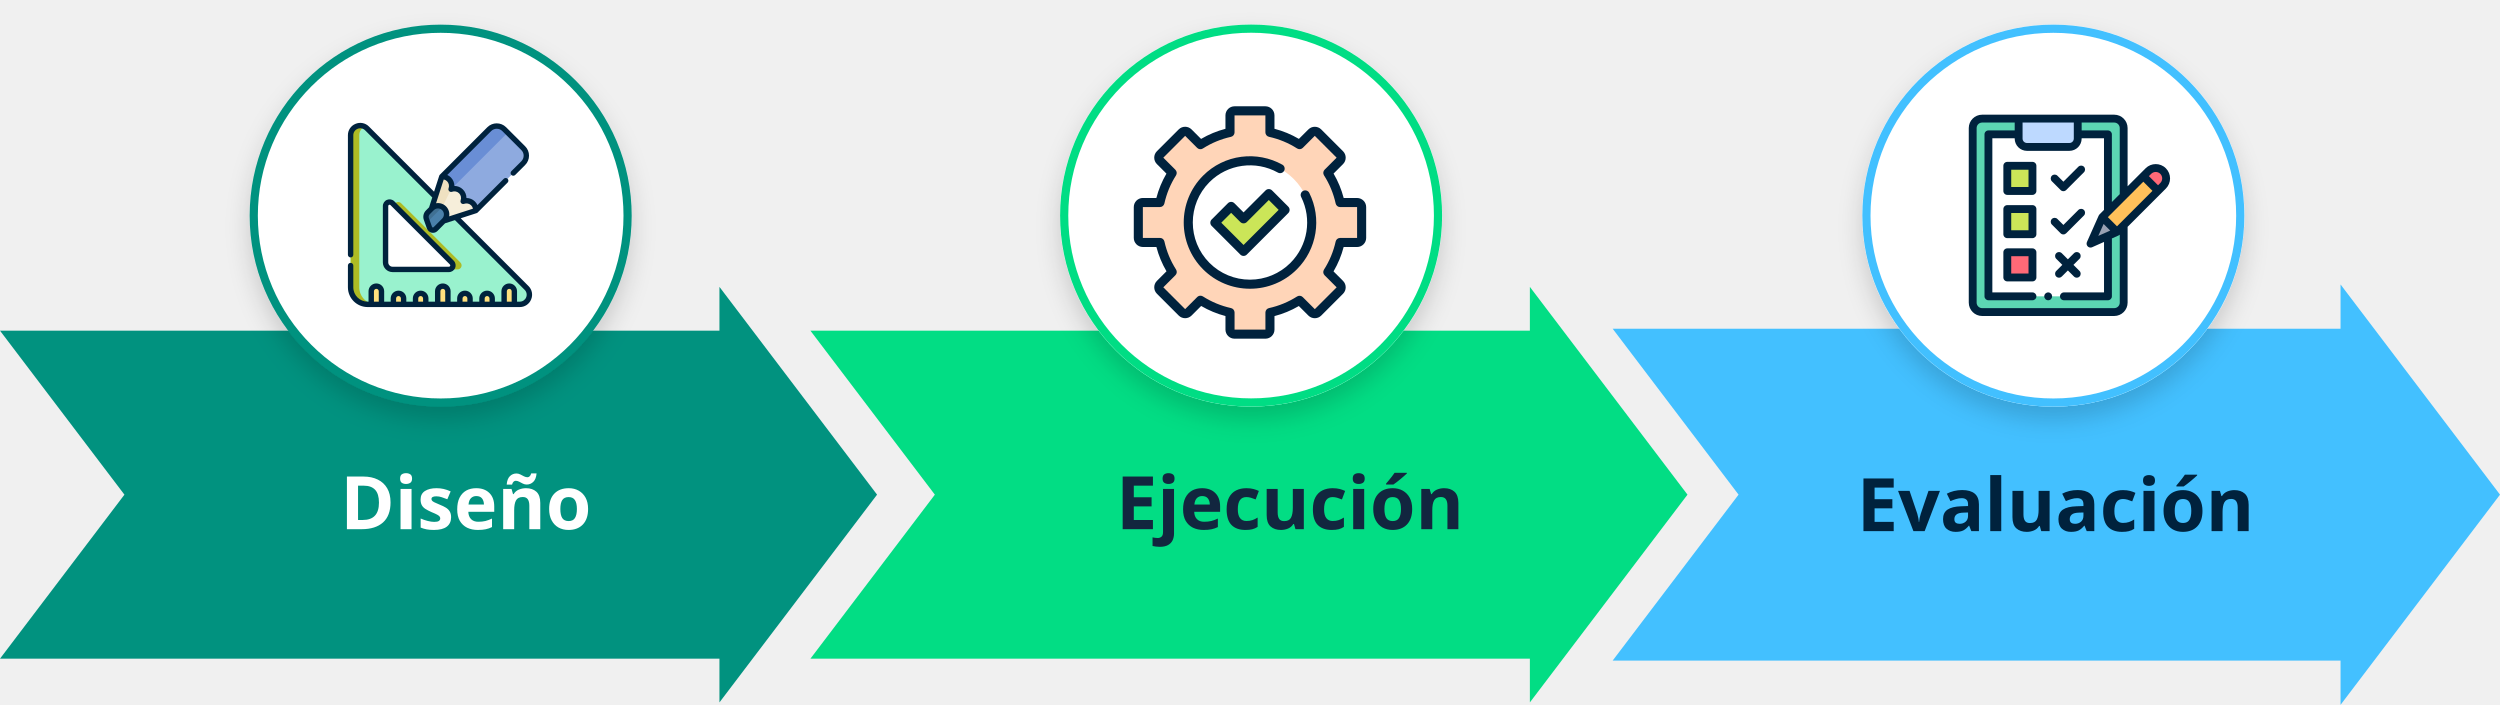
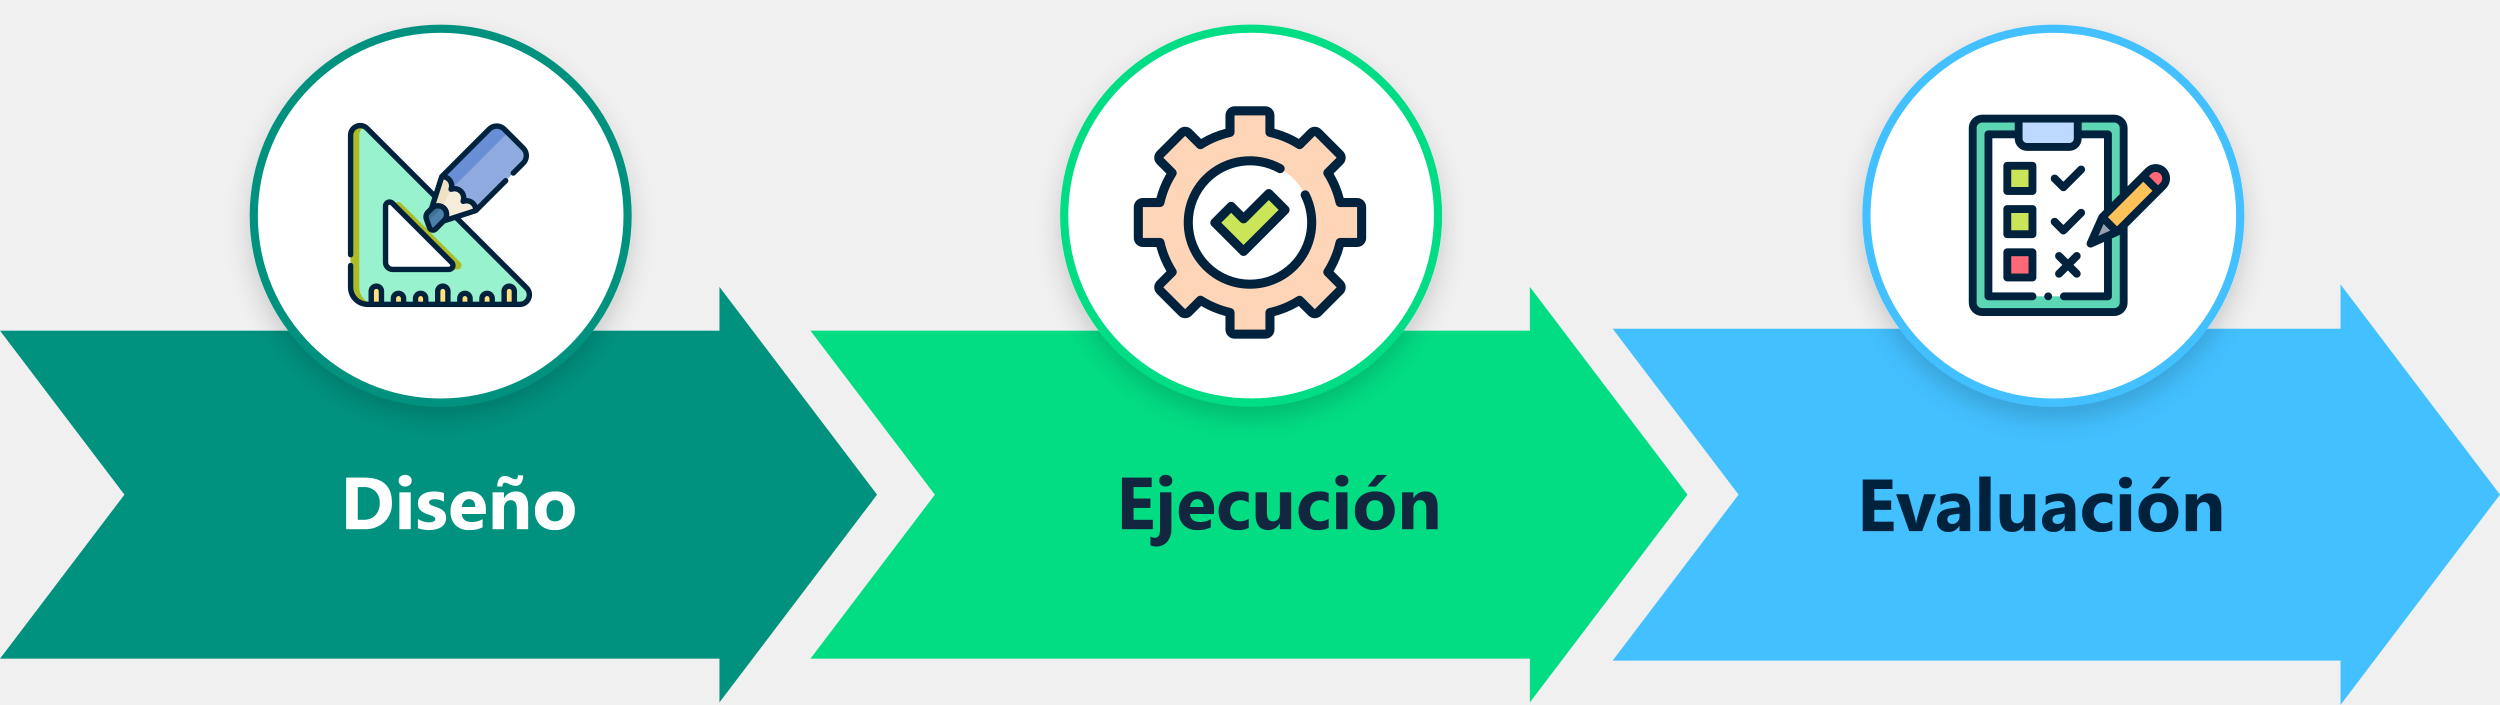
<svg xmlns="http://www.w3.org/2000/svg" width="610.789" height="172.205" viewBox="0 0 610.789 172.205">
  <defs>
    <filter id="Trazado_875513" x="52" y="0.02" width="111.334" height="111.334" filterUnits="userSpaceOnUse">
      <feOffset dy="3" input="SourceAlpha" />
      <feGaussianBlur stdDeviation="3" result="blur" />
      <feFlood flood-opacity="0.161" />
      <feComposite operator="in" in2="blur" />
      <feComposite in="SourceGraphic" />
    </filter>
-     <filter id="Elipse_5694" x="250" y="0" width="111.334" height="111.334" filterUnits="userSpaceOnUse">
+     <filter id="Trazado_875581" x="250" y="0" width="111.334" height="111.334" filterUnits="userSpaceOnUse">
      <feOffset dy="3" input="SourceAlpha" />
      <feGaussianBlur stdDeviation="3" result="blur-2" />
      <feFlood flood-opacity="0.161" />
      <feComposite operator="in" in2="blur-2" />
      <feComposite in="SourceGraphic" />
    </filter>
-     <filter id="Elipse_5695" x="446" y="0.02" width="111.334" height="111.334" filterUnits="userSpaceOnUse">
+     <filter id="Trazado_875582" x="446" y="0.02" width="111.334" height="111.334" filterUnits="userSpaceOnUse">
      <feOffset dy="3" input="SourceAlpha" />
      <feGaussianBlur stdDeviation="3" result="blur-3" />
      <feFlood flood-opacity="0.161" />
      <feComposite operator="in" in2="blur-3" />
      <feComposite in="SourceGraphic" />
    </filter>
  </defs>
-   <g id="Grupo_1008736" data-name="Grupo 1008736" transform="translate(-704.534 -803.873)">
-     <g id="Grupo_16896" data-name="Grupo 16896" transform="translate(704.534 873.963)">
+   <g id="Grupo_1100943" data-name="Grupo 1100943" transform="translate(-495.051 -911.861)">
+     <g id="Grupo_16896" data-name="Grupo 16896" transform="translate(495.051 981.951)">
      <g id="Grupo_16895" data-name="Grupo 16895">
        <path id="Trazado_26514" data-name="Trazado 26514" d="M189.26-60.528l-38.507-50.761v10.7H-25.019l30.4,40.065-30.4,40.069H150.753V-9.767Z" transform="translate(25.019 111.288)" fill="#01927f" />
      </g>
    </g>
-     <g id="Grupo_16898" data-name="Grupo 16898" transform="translate(902.534 873.963)">
+     <g id="Grupo_16898" data-name="Grupo 16898" transform="translate(693.051 981.951)">
      <g id="Grupo_16897" data-name="Grupo 16897">
        <path id="Trazado_26515" data-name="Trazado 26515" d="M306.686-60.528l-38.508-50.76v10.7H92.407l30.4,40.064-30.4,40.069H268.178V-9.767Z" transform="translate(-92.407 111.288)" fill="#02dd84" />
      </g>
    </g>
-     <g id="Grupo_16900" data-name="Grupo 16900" transform="translate(1098.534 873.368)">
+     <g id="Grupo_16900" data-name="Grupo 16900" transform="translate(889.051 981.356)">
      <g id="Grupo_16899" data-name="Grupo 16899">
        <path id="Trazado_26516" data-name="Trazado 26516" d="M425.133-60.287l-38.958-51.355v10.82H208.343L239.1-60.287,208.343-19.748H386.175V-8.932Z" transform="translate(-208.343 111.641)" fill="#43c0ff" />
      </g>
    </g>
-     <text id="Diseño" transform="translate(787.667 914.161)" fill="#fff" font-size="18" font-family="SegoeUI-Bold, Segoe UI" font-weight="700">
-       <tspan x="0" y="19">Diseño</tspan>
-     </text>
-     <text id="Ejecución" transform="translate(977.196 914.161)" fill="#12263f" font-size="18" font-family="SegoeUI-Bold, Segoe UI" font-weight="700">
-       <tspan x="0" y="19">Ejecución</tspan>
-     </text>
-     <text id="Evaluación" transform="translate(1158.18 914.63)" fill="#00223d" font-size="18" font-family="SegoeUI-Bold, Segoe UI" font-weight="700">
-       <tspan x="0" y="19">Evaluación</tspan>
-     </text>
-     <g transform="matrix(1, 0, 0, 1, 704.53, 803.87)" filter="url(#Trazado_875513)">
+     <path id="Trazado_875578" data-name="Trazado 875578" d="M1.441,19V6.4H5.906q6.715,0,6.715,6.144a6.212,6.212,0,0,1-1.833,4.7A6.757,6.757,0,0,1,5.906,19ZM4.28,8.708V16.7H5.687a3.8,3.8,0,0,0,2.9-1.107,4.2,4.2,0,0,0,1.05-3.015A3.812,3.812,0,0,0,8.591,9.741,3.971,3.971,0,0,0,5.669,8.708Zm11.566-.132A1.622,1.622,0,0,1,14.7,8.159a1.345,1.345,0,0,1-.448-1.024,1.3,1.3,0,0,1,.448-1.02,1.88,1.88,0,0,1,2.307,0,1.3,1.3,0,0,1,.444,1.02A1.34,1.34,0,0,1,17,8.172,1.65,1.65,0,0,1,15.847,8.576ZM17.218,19H14.44V10h2.777Zm1.749-.237v-2.25a5.913,5.913,0,0,0,1.367.615,4.531,4.531,0,0,0,1.288.2,2.762,2.762,0,0,0,1.165-.2.653.653,0,0,0,.426-.615.569.569,0,0,0-.193-.439,1.8,1.8,0,0,0-.5-.308,5.635,5.635,0,0,0-.664-.237q-.36-.105-.694-.237a6.653,6.653,0,0,1-.945-.435,2.731,2.731,0,0,1-.686-.541,2.125,2.125,0,0,1-.422-.712,2.841,2.841,0,0,1-.145-.958,2.466,2.466,0,0,1,.33-1.3,2.692,2.692,0,0,1,.879-.892,4.016,4.016,0,0,1,1.257-.51A6.553,6.553,0,0,1,22.9,9.78a8.168,8.168,0,0,1,1.213.092,9.053,9.053,0,0,1,1.213.268v2.145a4.383,4.383,0,0,0-1.129-.461,4.764,4.764,0,0,0-1.182-.154,2.619,2.619,0,0,0-.514.048,1.693,1.693,0,0,0-.426.141.783.783,0,0,0-.29.237.546.546,0,0,0-.105.33.609.609,0,0,0,.158.422,1.374,1.374,0,0,0,.413.3,4.078,4.078,0,0,0,.567.229q.312.1.62.207a8.056,8.056,0,0,1,1,.422,3.2,3.2,0,0,1,.769.536,2.105,2.105,0,0,1,.492.721,2.884,2.884,0,0,1-.176,2.351,2.78,2.78,0,0,1-.923.923,4.185,4.185,0,0,1-1.327.519,7.357,7.357,0,0,1-1.56.163A8.042,8.042,0,0,1,18.967,18.763Zm16.594-3.472H29.689q.141,1.96,2.47,1.96a4.822,4.822,0,0,0,2.61-.7v2a6.858,6.858,0,0,1-3.243.668,4.565,4.565,0,0,1-3.384-1.208,4.566,4.566,0,0,1-1.2-3.371,4.816,4.816,0,0,1,1.3-3.551,4.334,4.334,0,0,1,3.2-1.31,3.933,3.933,0,0,1,3.045,1.169,4.5,4.5,0,0,1,1.077,3.173Zm-2.575-1.705q0-1.934-1.564-1.934a1.494,1.494,0,0,0-1.156.554,2.513,2.513,0,0,0-.593,1.38ZM45.905,19H43.137V14q0-2.092-1.494-2.092a1.483,1.483,0,0,0-1.187.554,2.109,2.109,0,0,0-.466,1.406V19H37.213V10H39.99v1.424h.035A3.183,3.183,0,0,1,42.917,9.78q2.988,0,2.988,3.709ZM44.675,5.843a3.2,3.2,0,0,1-.488,1.9,1.558,1.558,0,0,1-1.332.672,3.144,3.144,0,0,1-1.477-.378A2.959,2.959,0,0,0,40.3,7.627q-.7,0-.7.949H38.355a3.225,3.225,0,0,1,.483-1.9A1.568,1.568,0,0,1,40.192,6a3.008,3.008,0,0,1,1.477.431,2.476,2.476,0,0,0,1.055.387q.686,0,.686-.976ZM52.392,19.22a4.838,4.838,0,0,1-3.538-1.261,4.573,4.573,0,0,1-1.288-3.423A4.573,4.573,0,0,1,48.9,11.042,5.048,5.048,0,0,1,52.515,9.78a4.78,4.78,0,0,1,3.516,1.261A4.483,4.483,0,0,1,57.3,14.377a4.759,4.759,0,0,1-1.314,3.542A4.892,4.892,0,0,1,52.392,19.22Zm.07-7.312a1.852,1.852,0,0,0-1.529.677,2.984,2.984,0,0,0-.545,1.916q0,2.593,2.092,2.593,2,0,2-2.663Q54.475,11.907,52.462,11.907Z" transform="translate(578.184 1022.149)" fill="#fff" />
+     <path id="Trazado_875579" data-name="Trazado 875579" d="M9,19H1.441V6.4H8.71V8.708H4.28v2.8H8.4v2.3H4.28V16.7H9ZM12.155,8.576A1.622,1.622,0,0,1,11,8.159a1.345,1.345,0,0,1-.448-1.024A1.3,1.3,0,0,1,11,6.115a1.676,1.676,0,0,1,1.151-.4,1.672,1.672,0,0,1,1.156.4,1.3,1.3,0,0,1,.444,1.02,1.34,1.34,0,0,1-.444,1.037A1.65,1.65,0,0,1,12.155,8.576Zm1.371,10.266a4.892,4.892,0,0,1-.976,3.19,3.421,3.421,0,0,1-2.812,1.2,3.889,3.889,0,0,1-1.327-.264v-2.18a2.163,2.163,0,0,0,1.028.325q1.31,0,1.31-2.057V10h2.777ZM23.95,15.291H18.079q.141,1.96,2.47,1.96a4.822,4.822,0,0,0,2.61-.7v2a6.858,6.858,0,0,1-3.243.668,4.565,4.565,0,0,1-3.384-1.208,4.566,4.566,0,0,1-1.2-3.371,4.816,4.816,0,0,1,1.3-3.551,4.334,4.334,0,0,1,3.2-1.31,3.933,3.933,0,0,1,3.045,1.169,4.5,4.5,0,0,1,1.077,3.173Zm-2.575-1.705q0-1.934-1.564-1.934a1.494,1.494,0,0,0-1.156.554,2.513,2.513,0,0,0-.593,1.38Zm11.048,5.089a5.492,5.492,0,0,1-2.716.545,4.593,4.593,0,0,1-3.357-1.257,4.341,4.341,0,0,1-1.283-3.243A4.782,4.782,0,0,1,26.442,11.1,5.083,5.083,0,0,1,30.12,9.78a4.72,4.72,0,0,1,2.3.422v2.355a3.166,3.166,0,0,0-1.942-.65,2.559,2.559,0,0,0-1.894.7,2.607,2.607,0,0,0-.7,1.929,2.565,2.565,0,0,0,.668,1.876,2.455,2.455,0,0,0,1.837.681,3.666,3.666,0,0,0,2.03-.65ZM42.794,19H40.025V17.629h-.044A3.141,3.141,0,0,1,37.23,19.22q-3.129,0-3.129-3.788V10H36.87v5.186q0,1.907,1.512,1.907a1.5,1.5,0,0,0,1.2-.523,2.109,2.109,0,0,0,.448-1.419V10h2.769Zm9.158-.325a5.492,5.492,0,0,1-2.716.545,4.593,4.593,0,0,1-3.357-1.257A4.341,4.341,0,0,1,44.6,14.72,4.782,4.782,0,0,1,45.971,11.1,5.083,5.083,0,0,1,49.649,9.78a4.72,4.72,0,0,1,2.3.422v2.355a3.166,3.166,0,0,0-1.942-.65,2.559,2.559,0,0,0-1.894.7,2.607,2.607,0,0,0-.7,1.929,2.565,2.565,0,0,0,.668,1.876,2.455,2.455,0,0,0,1.837.681,3.666,3.666,0,0,0,2.03-.65Zm3.226-10.1a1.622,1.622,0,0,1-1.151-.417,1.345,1.345,0,0,1-.448-1.024,1.3,1.3,0,0,1,.448-1.02,1.88,1.88,0,0,1,2.307,0,1.3,1.3,0,0,1,.444,1.02,1.34,1.34,0,0,1-.444,1.037A1.65,1.65,0,0,1,55.178,8.576ZM56.549,19H53.771V10h2.777Zm6.627.22a4.838,4.838,0,0,1-3.538-1.261,4.573,4.573,0,0,1-1.288-3.423,4.573,4.573,0,0,1,1.336-3.494A5.048,5.048,0,0,1,63.3,9.78a4.78,4.78,0,0,1,3.516,1.261,4.483,4.483,0,0,1,1.274,3.335,4.759,4.759,0,0,1-1.314,3.542A4.892,4.892,0,0,1,63.176,19.22Zm.07-7.312a1.852,1.852,0,0,0-1.529.677,2.984,2.984,0,0,0-.545,1.916q0,2.593,2.092,2.593,2,0,2-2.663Q65.259,11.907,63.246,11.907Zm2.979-6.17L63.475,8.576h-2l2.285-2.839ZM78.574,19H75.806V14q0-2.092-1.494-2.092a1.483,1.483,0,0,0-1.187.554,2.109,2.109,0,0,0-.466,1.406V19H69.882V10h2.777v1.424h.035A3.183,3.183,0,0,1,75.586,9.78q2.988,0,2.988,3.709Z" transform="translate(767.713 1022.149)" fill="#12263f" />
+     <path id="Trazado_875580" data-name="Trazado 875580" d="M9,19H1.441V6.4H8.71V8.708H4.28v2.8H8.4v2.3H4.28V16.7H9Zm10.318-9L15.97,19H12.806l-3.19-9h2.971l1.564,5.546a8.1,8.1,0,0,1,.308,1.6h.035a9.078,9.078,0,0,1,.325-1.547l1.6-5.6Zm8.4,9H25.093V17.708h-.035a2.933,2.933,0,0,1-2.681,1.512,2.8,2.8,0,0,1-2.061-.743,2.661,2.661,0,0,1-.751-1.982q0-2.619,3.1-3.023l2.443-.325q0-1.477-1.6-1.477a5.46,5.46,0,0,0-3.059.958V10.536a6.881,6.881,0,0,1,1.586-.527,8.339,8.339,0,0,1,1.833-.229q3.85,0,3.85,3.841Zm-2.61-3.656v-.606l-1.635.211q-1.354.176-1.354,1.222a1.01,1.01,0,0,0,.33.778,1.266,1.266,0,0,0,.892.3,1.644,1.644,0,0,0,1.274-.541A1.952,1.952,0,0,0,25.11,15.344ZM32.7,19H29.918V5.676H32.7Zm10.89,0H40.816V17.629h-.044a3.141,3.141,0,0,1-2.751,1.591q-3.129,0-3.129-3.788V10h2.769v5.186q0,1.907,1.512,1.907a1.5,1.5,0,0,0,1.2-.523,2.109,2.109,0,0,0,.448-1.419V10h2.769Zm9.826,0H50.783V17.708h-.035a2.933,2.933,0,0,1-2.681,1.512,2.8,2.8,0,0,1-2.061-.743,2.661,2.661,0,0,1-.751-1.982q0-2.619,3.1-3.023l2.443-.325q0-1.477-1.6-1.477a5.46,5.46,0,0,0-3.059.958V10.536a6.881,6.881,0,0,1,1.586-.527,8.339,8.339,0,0,1,1.833-.229q3.85,0,3.85,3.841ZM50.8,15.344v-.606l-1.635.211q-1.354.176-1.354,1.222a1.01,1.01,0,0,0,.33.778,1.266,1.266,0,0,0,.892.3,1.644,1.644,0,0,0,1.274-.541A1.952,1.952,0,0,0,50.8,15.344Zm11.628,3.331a5.492,5.492,0,0,1-2.716.545,4.593,4.593,0,0,1-3.357-1.257,4.341,4.341,0,0,1-1.283-3.243A4.782,4.782,0,0,1,56.448,11.1,5.083,5.083,0,0,1,60.126,9.78a4.72,4.72,0,0,1,2.3.422v2.355a3.166,3.166,0,0,0-1.942-.65,2.559,2.559,0,0,0-1.894.7,2.607,2.607,0,0,0-.7,1.929,2.565,2.565,0,0,0,.668,1.876,2.455,2.455,0,0,0,1.837.681,3.666,3.666,0,0,0,2.03-.65Zm3.226-10.1A1.622,1.622,0,0,1,64.5,8.159a1.345,1.345,0,0,1-.448-1.024,1.3,1.3,0,0,1,.448-1.02,1.88,1.88,0,0,1,2.307,0,1.3,1.3,0,0,1,.444,1.02,1.34,1.34,0,0,1-.444,1.037A1.65,1.65,0,0,1,65.654,8.576ZM67.025,19H64.248V10h2.777Zm6.627.22a4.838,4.838,0,0,1-3.538-1.261,4.573,4.573,0,0,1-1.288-3.423,4.573,4.573,0,0,1,1.336-3.494A5.048,5.048,0,0,1,73.775,9.78a4.78,4.78,0,0,1,3.516,1.261,4.483,4.483,0,0,1,1.274,3.335,4.759,4.759,0,0,1-1.314,3.542A4.892,4.892,0,0,1,73.652,19.22Zm.07-7.312a1.852,1.852,0,0,0-1.529.677,2.984,2.984,0,0,0-.545,1.916q0,2.593,2.092,2.593,2,0,2-2.663Q75.735,11.907,73.723,11.907ZM76.7,5.737,73.951,8.576h-2l2.285-2.839ZM89.051,19H86.282V14q0-2.092-1.494-2.092a1.483,1.483,0,0,0-1.187.554,2.109,2.109,0,0,0-.466,1.406V19H80.358V10h2.777v1.424h.035A3.183,3.183,0,0,1,86.063,9.78q2.988,0,2.988,3.709Z" transform="translate(948.696 1022.618)" fill="#00223d" />
+     <g transform="matrix(1, 0, 0, 1, 495.05, 911.86)" filter="url(#Trazado_875513)">
      <g id="Trazado_875513-2" data-name="Trazado 875513" transform="translate(61 6.02)" fill="#fff">
        <path d="M 46.667 92.334 C 40.502 92.334 34.521 91.127 28.892 88.746 C 23.454 86.446 18.57 83.153 14.376 78.958 C 10.181 74.764 6.888 69.88 4.588 64.442 C 2.207 58.813 1 52.832 1 46.667 C 1 40.502 2.207 34.521 4.588 28.892 C 6.888 23.454 10.181 18.57 14.376 14.376 C 18.57 10.181 23.454 6.888 28.892 4.588 C 34.521 2.207 40.502 1 46.667 1 C 52.832 1 58.813 2.207 64.442 4.588 C 69.88 6.888 74.764 10.181 78.958 14.376 C 83.153 18.57 86.446 23.454 88.746 28.892 C 91.127 34.521 92.334 40.502 92.334 46.667 C 92.334 52.832 91.127 58.813 88.746 64.442 C 86.446 69.88 83.153 74.764 78.958 78.958 C 74.764 83.153 69.88 86.446 64.442 88.746 C 58.813 91.127 52.832 92.334 46.667 92.334 Z" stroke="none" />
        <path d="M 46.667 2 C 40.636 2 34.787 3.181 29.281 5.509 C 23.963 7.759 19.185 10.98 15.083 15.083 C 10.98 19.185 7.759 23.963 5.509 29.281 C 3.181 34.787 2 40.636 2 46.667 C 2 52.698 3.181 58.547 5.509 64.053 C 7.759 69.371 10.98 74.149 15.083 78.251 C 19.185 82.354 23.963 85.575 29.281 87.825 C 34.787 90.153 40.636 91.334 46.667 91.334 C 52.698 91.334 58.547 90.153 64.053 87.825 C 69.371 85.575 74.149 82.354 78.251 78.251 C 82.354 74.149 85.575 69.371 87.825 64.053 C 90.153 58.547 91.334 52.698 91.334 46.667 C 91.334 40.636 90.153 34.787 87.825 29.281 C 85.575 23.963 82.354 19.185 78.251 15.083 C 74.149 10.98 69.371 7.759 64.053 5.509 C 58.547 3.181 52.698 2 46.667 2 M 46.667 -7.62939453125e-06 C 72.44 -7.62939453125e-06 93.334 20.894 93.334 46.667 C 93.334 72.44 72.44 93.334 46.667 93.334 C 20.894 93.334 -7.62939453125e-06 72.44 -7.62939453125e-06 46.667 C -7.62939453125e-06 20.894 20.894 -7.62939453125e-06 46.667 -7.62939453125e-06 Z" stroke="none" fill="#01927f" />
      </g>
    </g>
-     <g transform="matrix(1, 0, 0, 1, 704.53, 803.87)" filter="url(#Elipse_5694)">
-       <g id="Elipse_5694-2" data-name="Elipse 5694" transform="translate(259 6)" fill="#fff" stroke="#02dd84" stroke-width="2">
-         <circle cx="46.667" cy="46.667" r="46.667" stroke="none" />
-         <circle cx="46.667" cy="46.667" r="45.667" fill="none" />
+     <g transform="matrix(1, 0, 0, 1, 495.05, 911.86)" filter="url(#Trazado_875581)">
+       <g id="Trazado_875581-2" data-name="Trazado 875581" transform="translate(259 6)" fill="#fff">
+         <path d="M 46.667 92.334 C 40.502 92.334 34.521 91.127 28.892 88.746 C 23.454 86.446 18.57 83.153 14.376 78.958 C 10.181 74.764 6.888 69.88 4.588 64.442 C 2.207 58.813 1 52.832 1 46.667 C 1 40.502 2.207 34.521 4.588 28.892 C 6.888 23.454 10.181 18.57 14.376 14.376 C 18.57 10.181 23.454 6.888 28.892 4.588 C 34.521 2.207 40.502 1 46.667 1 C 52.832 1 58.813 2.207 64.442 4.588 C 69.88 6.888 74.764 10.181 78.958 14.376 C 83.153 18.57 86.446 23.454 88.746 28.892 C 91.127 34.521 92.334 40.502 92.334 46.667 C 92.334 52.832 91.127 58.813 88.746 64.442 C 86.446 69.88 83.153 74.764 78.958 78.958 C 74.764 83.153 69.88 86.446 64.442 88.746 C 58.813 91.127 52.832 92.334 46.667 92.334 Z" stroke="none" />
+         <path d="M 46.667 2 C 40.636 2 34.787 3.181 29.281 5.509 C 23.963 7.759 19.185 10.98 15.083 15.083 C 10.98 19.185 7.759 23.963 5.509 29.281 C 3.181 34.787 2 40.636 2 46.667 C 2 52.698 3.181 58.547 5.509 64.053 C 7.759 69.371 10.98 74.149 15.083 78.251 C 19.185 82.354 23.963 85.575 29.281 87.825 C 34.787 90.153 40.636 91.334 46.667 91.334 C 52.698 91.334 58.547 90.153 64.053 87.825 C 69.371 85.575 74.149 82.354 78.251 78.251 C 82.354 74.149 85.575 69.371 87.825 64.053 C 90.153 58.547 91.334 52.698 91.334 46.667 C 91.334 40.636 90.153 34.787 87.825 29.281 C 85.575 23.963 82.354 19.185 78.251 15.083 C 74.149 10.98 69.371 7.759 64.053 5.509 C 58.547 3.181 52.698 2 46.667 2 M 46.667 -7.62939453125e-06 C 72.44 -7.62939453125e-06 93.334 20.894 93.334 46.667 C 93.334 72.44 72.44 93.334 46.667 93.334 C 20.894 93.334 -7.62939453125e-06 72.44 -7.62939453125e-06 46.667 C -7.62939453125e-06 20.894 20.894 -7.62939453125e-06 46.667 -7.62939453125e-06 Z" stroke="none" fill="#02dd84" />
      </g>
    </g>
-     <g transform="matrix(1, 0, 0, 1, 704.53, 803.87)" filter="url(#Elipse_5695)">
-       <g id="Elipse_5695-2" data-name="Elipse 5695" transform="translate(455 6.02)" fill="#fff" stroke="#43c0ff" stroke-width="2">
-         <circle cx="46.667" cy="46.667" r="46.667" stroke="none" />
-         <circle cx="46.667" cy="46.667" r="45.667" fill="none" />
+     <g transform="matrix(1, 0, 0, 1, 495.05, 911.86)" filter="url(#Trazado_875582)">
+       <g id="Trazado_875582-2" data-name="Trazado 875582" transform="translate(455 6.02)" fill="#fff">
+         <path d="M 46.667 92.334 C 40.502 92.334 34.521 91.127 28.892 88.746 C 23.454 86.446 18.57 83.153 14.376 78.958 C 10.181 74.764 6.888 69.88 4.588 64.442 C 2.207 58.813 1 52.832 1 46.667 C 1 40.502 2.207 34.521 4.588 28.892 C 6.888 23.454 10.181 18.57 14.376 14.376 C 18.57 10.181 23.454 6.888 28.892 4.588 C 34.521 2.207 40.502 1 46.667 1 C 52.832 1 58.813 2.207 64.442 4.588 C 69.88 6.888 74.764 10.181 78.958 14.376 C 83.153 18.57 86.446 23.454 88.746 28.892 C 91.127 34.521 92.334 40.502 92.334 46.667 C 92.334 52.832 91.127 58.813 88.746 64.442 C 86.446 69.88 83.153 74.764 78.958 78.958 C 74.764 83.153 69.88 86.446 64.442 88.746 C 58.813 91.127 52.832 92.334 46.667 92.334 Z" stroke="none" />
+         <path d="M 46.667 2 C 40.636 2 34.787 3.181 29.281 5.509 C 23.963 7.759 19.185 10.98 15.083 15.083 C 10.98 19.185 7.759 23.963 5.509 29.281 C 3.181 34.787 2 40.636 2 46.667 C 2 52.698 3.181 58.547 5.509 64.053 C 7.759 69.371 10.98 74.149 15.083 78.251 C 19.185 82.354 23.963 85.575 29.281 87.825 C 34.787 90.153 40.636 91.334 46.667 91.334 C 52.698 91.334 58.547 90.153 64.053 87.825 C 69.371 85.575 74.149 82.354 78.251 78.251 C 82.354 74.149 85.575 69.371 87.825 64.053 C 90.153 58.547 91.334 52.698 91.334 46.667 C 91.334 40.636 90.153 34.787 87.825 29.281 C 85.575 23.963 82.354 19.185 78.251 15.083 C 74.149 10.98 69.371 7.759 64.053 5.509 C 58.547 3.181 52.698 2 46.667 2 M 46.667 -7.62939453125e-06 C 72.44 -7.62939453125e-06 93.334 20.894 93.334 46.667 C 93.334 72.44 72.44 93.334 46.667 93.334 C 20.894 93.334 -7.62939453125e-06 72.44 -7.62939453125e-06 46.667 C -7.62939453125e-06 20.894 20.894 -7.62939453125e-06 46.667 -7.62939453125e-06 Z" stroke="none" fill="#43c0ff" />
      </g>
    </g>
-     <g id="Grupo_16907" data-name="Grupo 16907" transform="translate(789.534 833.893)">
+     <g id="Grupo_16907" data-name="Grupo 16907" transform="translate(580.051 941.881)">
      <g id="Grupo_16905" data-name="Grupo 16905" transform="translate(0.657 0.659)">
        <path id="Trazado_26517" data-name="Trazado 26517" d="M637.265-68.351l-38.978-38.978a2.351,2.351,0,0,0-4.013,1.662V-68.5a4.163,4.163,0,0,0,4.164,4.163H635.6a2.351,2.351,0,0,0,1.662-4.013Zm-18.971-4.524H604.528a1.717,1.717,0,0,1-1.717-1.717V-88.358a.983.983,0,0,1,1.678-.695l14.5,14.5a.983.983,0,0,1-.695,1.678Z" transform="translate(-594.274 108.022)" fill="#99f2ce" />
        <g id="Grupo_16902" data-name="Grupo 16902">
          <path id="Trazado_26518" data-name="Trazado 26518" d="M614.016-76.1a.984.984,0,0,0-1.652.466L626.4-61.6a.983.983,0,0,1-.7,1.678h2.119a.983.983,0,0,0,.695-1.678Z" transform="translate(-601.682 95.067)" fill="#adbb24" />
          <path id="Trazado_26519" data-name="Trazado 26519" d="M596.393-68.5v-37.165a2.311,2.311,0,0,1,1.3-2.1,2.355,2.355,0,0,0-3.416,2.1V-68.5a4.163,4.163,0,0,0,4.164,4.163h2.119A4.163,4.163,0,0,1,596.393-68.5Z" transform="translate(-594.274 108.022)" fill="#adbb24" />
        </g>
        <g id="Grupo_16903" data-name="Grupo 16903" transform="translate(5.042 39.235)">
          <path id="Trazado_26520" data-name="Trazado 26520" d="M604.063-41.576a1.25,1.25,0,0,0-1.25,1.25v3.2h2.5v-3.2A1.25,1.25,0,0,0,604.063-41.576Z" transform="translate(-602.813 41.576)" fill="#ffe07d" />
          <path id="Trazado_26521" data-name="Trazado 26521" d="M659.049-41.576a1.25,1.25,0,0,0-1.25,1.25v3.2h2.5v-3.2A1.25,1.25,0,0,0,659.049-41.576Z" transform="translate(-625.331 41.576)" fill="#ffe07d" />
          <path id="Trazado_26522" data-name="Trazado 26522" d="M649.885-38.6a1.25,1.25,0,0,0-1.25,1.25v1.441h2.5v-1.441A1.25,1.25,0,0,0,649.885-38.6Z" transform="translate(-621.578 40.357)" fill="#ffe07d" />
          <path id="Trazado_26523" data-name="Trazado 26523" d="M640.72-38.6a1.25,1.25,0,0,0-1.25,1.25v1.441h2.5v-1.441A1.25,1.25,0,0,0,640.72-38.6Z" transform="translate(-617.825 40.357)" fill="#ffe07d" />
          <path id="Trazado_26524" data-name="Trazado 26524" d="M631.556-41.576a1.25,1.25,0,0,0-1.25,1.25v3.2h2.5v-3.2A1.25,1.25,0,0,0,631.556-41.576Z" transform="translate(-614.072 41.576)" fill="#ffe07d" />
          <path id="Trazado_26525" data-name="Trazado 26525" d="M622.392-38.6a1.25,1.25,0,0,0-1.25,1.25v1.441h2.5v-1.441A1.25,1.25,0,0,0,622.392-38.6Z" transform="translate(-610.319 40.357)" fill="#ffe07d" />
          <path id="Trazado_26526" data-name="Trazado 26526" d="M613.227-38.6a1.25,1.25,0,0,0-1.249,1.25v1.441h2.5v-1.441A1.25,1.25,0,0,0,613.227-38.6Z" transform="translate(-606.566 40.357)" fill="#ffe07d" />
        </g>
        <g id="Grupo_16904" data-name="Grupo 16904" transform="translate(18.417 0.112)">
          <path id="Trazado_26527" data-name="Trazado 26527" d="M651.915-98.776l-11.6,11.6c.034-.627-1.348-.105-1.827-.584a2.286,2.286,0,0,0-2.422-.524,2.288,2.288,0,0,0-.524-2.422,2.278,2.278,0,0,0-1.759-.665,2.26,2.26,0,0,0-.663.141,2.287,2.287,0,0,0-.524-2.422c-.479-.479.043-1.861-.584-1.827l11.6-11.6a2.577,2.577,0,0,1,3.644,0l4.658,4.658A2.577,2.577,0,0,1,651.915-98.776Z" transform="translate(-628.147 107.833)" fill="#8eaadf" />
          <path id="Trazado_26528" data-name="Trazado 26528" d="M633.786-91.373a2.26,2.26,0,0,0-.663.141,2.287,2.287,0,0,0-.524-2.422c-.479-.479.043-1.861-.584-1.826l11.6-11.6a2.577,2.577,0,0,1,3.644,0l.856.856L634.282-92.391Z" transform="translate(-628.147 107.833)" fill="#698ed5" />
          <path id="Trazado_26529" data-name="Trazado 26529" d="M638.557-78.614,630.7-76.075l-2.982-2.982,2.538-7.859a2.282,2.282,0,0,1,1.743.667,2.288,2.288,0,0,1,.524,2.422,2.286,2.286,0,0,1,2.422.524,2.286,2.286,0,0,1,.524,2.422,2.288,2.288,0,0,1,2.422.524,2.282,2.282,0,0,1,.667,1.743Z" transform="translate(-626.386 99.269)" fill="#f6eeda" />
          <path id="Trazado_26530" data-name="Trazado 26530" d="M628.946-77.828l-1.23-1.229,2.538-7.859a2.284,2.284,0,0,1,1.743.667,2.288,2.288,0,0,1,.524,2.422l-2.116,4.335Z" transform="translate(-626.386 99.269)" fill="#efe1c1" />
          <path id="Trazado_26531" data-name="Trazado 26531" d="M629.891-71.246,627.8-69.155a.9.9,0,0,1-1.484-.334l-.5-1.394-.264-.74a1.55,1.55,0,0,1,.364-1.615l.991-.991a2.11,2.11,0,0,1,2.575-.319,2.152,2.152,0,0,1,.408.319,2.1,2.1,0,0,1,.617,1.492,2.1,2.1,0,0,1-.618,1.492Z" transform="translate(-625.464 94.324)" fill="#4a80aa" />
          <path id="Trazado_26532" data-name="Trazado 26532" d="M629.483-74.547l-3.665,3.665-.264-.74a1.55,1.55,0,0,1,.364-1.615l.991-.991A2.108,2.108,0,0,1,629.483-74.547Z" transform="translate(-625.464 94.324)" fill="#407093" />
        </g>
      </g>
      <g id="Grupo_16906" data-name="Grupo 16906" transform="translate(0 0)">
        <path id="Trazado_26533" data-name="Trazado 26533" d="M609.995-59.719h13.764a1.637,1.637,0,0,0,1.517-1.013,1.639,1.639,0,0,0-.355-1.79l-14.5-14.5a1.637,1.637,0,0,0-1.789-.355,1.637,1.637,0,0,0-1.013,1.516v13.764a2.379,2.379,0,0,0,2.375,2.376Zm-1.058-16.14a.319.319,0,0,1,.553-.229l14.5,14.5a.319.319,0,0,1-.229.552H609.995a1.059,1.059,0,0,1-1.058-1.058V-75.859Z" transform="translate(-599.082 96.182)" fill="#00223d" />
        <path id="Trazado_26534" data-name="Trazado 26534" d="M637.273-69.276,620.72-85.829l3.888-1.256h0a.654.654,0,0,0,.263-.161l7.306-7.306a.659.659,0,0,0,0-.932.659.659,0,0,0-.932,0l-6.437,6.437a2.949,2.949,0,0,0-.6-.874,2.951,2.951,0,0,0-2.083-.862,2.954,2.954,0,0,0-.863-2.084,2.951,2.951,0,0,0-2.083-.862,2.951,2.951,0,0,0-.862-2.083,2.95,2.95,0,0,0-.875-.6l10.728-10.729a1.92,1.92,0,0,1,2.711,0l4.658,4.659a1.9,1.9,0,0,1,.561,1.355,1.9,1.9,0,0,1-.562,1.356L633.1-97.344a.659.659,0,0,0,0,.932.659.659,0,0,0,.932,0l2.431-2.431a3.214,3.214,0,0,0,.948-2.288,3.212,3.212,0,0,0-.948-2.288l-4.658-4.659a3.239,3.239,0,0,0-4.574,0l-11.6,11.6a.654.654,0,0,0-.161.263h0l-1.256,3.888L598.3-108.249a2.963,2.963,0,0,0-3.28-.652,2.962,2.962,0,0,0-1.858,2.78v29.2a.659.659,0,0,0,.659.659.658.658,0,0,0,.659-.659v-29.2a1.668,1.668,0,0,1,1.045-1.562,1.669,1.669,0,0,1,1.844.367l16.4,16.4-.778,2.409-.763.763a2.215,2.215,0,0,0-.518,2.3l.761,2.133a1.549,1.549,0,0,0,1.127,1,1.562,1.562,0,0,0,.346.039,1.55,1.55,0,0,0,1.1-.458L616.9-84.6l2.409-.778,17.03,17.03a1.669,1.669,0,0,1,.367,1.843,1.668,1.668,0,0,1-1.563,1.045h-.659V-68a1.911,1.911,0,0,0-1.909-1.909A1.912,1.912,0,0,0,630.668-68v2.54h-1.592v-.782a1.911,1.911,0,0,0-1.909-1.909,1.911,1.911,0,0,0-1.909,1.909v.782h-1.593v-.782a1.911,1.911,0,0,0-1.909-1.909,1.911,1.911,0,0,0-1.909,1.909v.782h-1.593V-68a1.911,1.911,0,0,0-1.909-1.909A1.911,1.911,0,0,0,614.436-68v2.54h-1.593v-.782a1.911,1.911,0,0,0-1.909-1.909,1.911,1.911,0,0,0-1.909,1.909v.782h-1.593v-.782a1.911,1.911,0,0,0-1.909-1.909,1.911,1.911,0,0,0-1.909,1.909v.782h-1.593V-68a1.911,1.911,0,0,0-1.909-1.909A1.911,1.911,0,0,0,598.2-68v2.54h-.22a3.508,3.508,0,0,1-3.5-3.5v-5.32a.659.659,0,0,0-.659-.659.659.659,0,0,0-.659.659v5.32a4.828,4.828,0,0,0,4.822,4.822h37.161A2.963,2.963,0,0,0,637.925-66a2.964,2.964,0,0,0-.652-3.28Zm-19.52-23.88a.66.66,0,0,0,.151.7.66.66,0,0,0,.7.151,1.632,1.632,0,0,1,1.724.373,1.634,1.634,0,0,1,.374,1.725.659.659,0,0,0,.152.7.658.658,0,0,0,.7.151,1.632,1.632,0,0,1,1.724.373,1.628,1.628,0,0,1,.438.808L617.9-86.3a2.764,2.764,0,0,0-.768-2.435,2.766,2.766,0,0,0-2.435-.768l1.878-5.813a1.633,1.633,0,0,1,.809.438,1.633,1.633,0,0,1,.373,1.724Zm-3.648,9.492a.233.233,0,0,1-.4-.09l-.762-2.133a.894.894,0,0,1,.208-.928l.992-.991a1.451,1.451,0,0,1,2.049,0,1.451,1.451,0,0,1,0,2.05ZM599.522-65.457V-68a.591.591,0,0,1,.59-.59.591.591,0,0,1,.591.59v2.54Zm5.411,0v-.782a.591.591,0,0,1,.591-.59.591.591,0,0,1,.591.59v.782Zm5.411,0v-.782a.591.591,0,0,1,.591-.59.591.591,0,0,1,.591.59v.782Zm5.411,0V-68a.591.591,0,0,1,.59-.59.591.591,0,0,1,.591.59v2.54Zm5.411,0v-.782a.591.591,0,0,1,.591-.59.591.591,0,0,1,.59.59v.782Zm5.411,0v-.782a.591.591,0,0,1,.59-.59.591.591,0,0,1,.591.59v.782Zm5.411,0V-68a.591.591,0,0,1,.59-.59.592.592,0,0,1,.591.59v2.54Z" transform="translate(-593.162 109.138)" fill="#00223d" />
      </g>
    </g>
-     <g id="Grupo_16908" data-name="Grupo 16908" transform="translate(981.534 829.845)">
+     <g id="Grupo_16908" data-name="Grupo 16908" transform="translate(772.051 937.833)">
      <path id="Trazado_26535" data-name="Trazado 26535" d="M426.586-75.206v-7.54a1.109,1.109,0,0,0-1.109-1.109h-4.149a22.41,22.41,0,0,0-3-7.244l2.933-2.932a1.108,1.108,0,0,0,0-1.568l-5.332-5.332a1.108,1.108,0,0,0-1.568,0L411.43-98a22.418,22.418,0,0,0-7.243-3v-4.15a1.109,1.109,0,0,0-1.109-1.108h-7.54a1.109,1.109,0,0,0-1.109,1.108v4.156a22.4,22.4,0,0,0-7.232,3l-2.943-2.943a1.108,1.108,0,0,0-1.568,0L377.353-95.6a1.108,1.108,0,0,0,0,1.568l2.95,2.95a22.405,22.405,0,0,0-2.988,7.226h-4.177a1.109,1.109,0,0,0-1.108,1.109v7.54a1.109,1.109,0,0,0,1.108,1.109h4.184a22.42,22.42,0,0,0,2.992,7.215l-2.96,2.96a1.108,1.108,0,0,0,0,1.568l5.332,5.332a1.108,1.108,0,0,0,1.568,0l2.96-2.96a22.415,22.415,0,0,0,7.215,2.992v4.183a1.109,1.109,0,0,0,1.109,1.109h7.54a1.109,1.109,0,0,0,1.109-1.109v-4.177a22.4,22.4,0,0,0,7.225-2.987l2.951,2.95a1.108,1.108,0,0,0,1.568,0l5.332-5.332a1.108,1.108,0,0,0,0-1.568l-2.943-2.944a22.413,22.413,0,0,0,3-7.232h4.155A1.109,1.109,0,0,0,426.586-75.206Z" transform="translate(-370.92 107.364)" fill="#ffd5b8" />
      <path id="Trazado_26536" data-name="Trazado 26536" d="M402.5-51.167h-7.54a2.221,2.221,0,0,1-2.218-2.218V-56.7a23.437,23.437,0,0,1-5.939-2.463l-2.343,2.343a2.221,2.221,0,0,1-3.137,0l-5.332-5.332a2.219,2.219,0,0,1,0-3.136l2.342-2.343a23.443,23.443,0,0,1-2.463-5.939H372.56a2.221,2.221,0,0,1-2.218-2.218v-7.54a2.221,2.221,0,0,1,2.218-2.218h3.3a23.428,23.428,0,0,1,2.46-5.95l-2.333-2.333a2.219,2.219,0,0,1,0-3.136l5.332-5.332a2.221,2.221,0,0,1,3.137,0l2.325,2.325a23.45,23.45,0,0,1,5.958-2.473v-3.283a2.221,2.221,0,0,1,2.218-2.218h7.54a2.22,2.22,0,0,1,2.217,2.218v3.275a23.44,23.44,0,0,1,5.968,2.471L413-102.293a2.22,2.22,0,0,1,3.136,0l5.332,5.332a2.221,2.221,0,0,1,0,3.137l-2.315,2.315a23.451,23.451,0,0,1,2.471,5.967H424.9a2.221,2.221,0,0,1,2.218,2.218v7.54a2.221,2.221,0,0,1-2.218,2.218h-3.283a23.449,23.449,0,0,1-2.473,5.958l2.325,2.325a2.22,2.22,0,0,1,0,3.136l-5.332,5.332a2.22,2.22,0,0,1-3.136,0l-2.333-2.333a23.443,23.443,0,0,1-5.95,2.461v3.3A2.22,2.22,0,0,1,402.5-51.167Zm-15.864-10.5a1.107,1.107,0,0,1,.6.174,21.237,21.237,0,0,0,6.858,2.844,1.109,1.109,0,0,1,.87,1.083v4.183h7.54v-4.177a1.109,1.109,0,0,1,.87-1.083,21.247,21.247,0,0,0,6.868-2.839,1.109,1.109,0,0,1,1.38.151l2.95,2.95,5.332-5.332-2.943-2.943a1.108,1.108,0,0,1-.15-1.381,21.238,21.238,0,0,0,2.855-6.875,1.109,1.109,0,0,1,1.083-.869H424.9v-7.54H420.75a1.109,1.109,0,0,1-1.083-.871,21.236,21.236,0,0,0-2.851-6.885,1.109,1.109,0,0,1,.151-1.381l2.932-2.933-5.332-5.332-2.932,2.933a1.11,1.11,0,0,1-1.381.151,21.244,21.244,0,0,0-6.885-2.85,1.109,1.109,0,0,1-.87-1.083v-4.15h-7.54v4.156a1.109,1.109,0,0,1-.869,1.083,21.245,21.245,0,0,0-6.875,2.854,1.108,1.108,0,0,1-1.381-.15l-2.944-2.943-5.332,5.332,2.95,2.951a1.107,1.107,0,0,1,.151,1.379A21.243,21.243,0,0,0,377.82-84.2a1.109,1.109,0,0,1-1.083.871H372.56v7.54h4.184a1.109,1.109,0,0,1,1.083.869,21.24,21.24,0,0,0,2.844,6.858,1.108,1.108,0,0,1-.151,1.381l-2.961,2.96,5.332,5.332,2.961-2.961A1.109,1.109,0,0,1,386.636-61.669Z" transform="translate(-370.342 107.942)" fill="#00223d" />
      <path id="Trazado_26537" data-name="Trazado 26537" d="M420.744-72.621A15.081,15.081,0,0,1,405.663-57.54a15.081,15.081,0,0,1-15.081-15.081A15.082,15.082,0,0,1,405.663-87.7,15.081,15.081,0,0,1,420.744-72.621Z" transform="translate(-377.276 101.008)" fill="#fff" />
      <path id="Trazado_26538" data-name="Trazado 26538" d="M405.089-57.015a16.142,16.142,0,0,1-11.448-4.734,16.209,16.209,0,0,1,0-22.9,16.042,16.042,0,0,1,9.336-4.6A16.3,16.3,0,0,1,413-87.325a1.109,1.109,0,0,1,.425,1.509,1.109,1.109,0,0,1-1.509.425,14.018,14.018,0,0,0-16.709,2.314,13.987,13.987,0,0,0,0,19.759,13.932,13.932,0,0,0,9.879,4.086,13.926,13.926,0,0,0,9.88-4.086,13.955,13.955,0,0,0,2.624-16.123,1.109,1.109,0,0,1,.5-1.488,1.109,1.109,0,0,1,1.487.5,16.171,16.171,0,0,1-3.04,18.683A16.142,16.142,0,0,1,405.089-57.015Z" transform="translate(-376.702 101.585)" fill="#00223d" />
      <path id="Trazado_26539" data-name="Trazado 26539" d="M413.652-75.5l-6.165,6.165-3.035-3.035-3.977,3.977,3.035,3.035,3.977,3.977,10.142-10.142Z" transform="translate(-380.664 96.829)" fill="#cbe558" />
      <path id="Trazado_26540" data-name="Trazado 26540" d="M406.909-60.85a1.11,1.11,0,0,1-.784-.325l-7.012-7.013a1.108,1.108,0,0,1,0-1.568l3.977-3.978a1.108,1.108,0,0,1,.784-.324,1.109,1.109,0,0,1,.784.324l2.251,2.251,5.381-5.38a1.108,1.108,0,0,1,1.568,0l3.977,3.977a1.108,1.108,0,0,1,0,1.568L407.694-61.175A1.112,1.112,0,0,1,406.909-60.85Zm-5.444-8.122,5.444,5.444,8.574-8.574-2.409-2.409-5.38,5.381a1.11,1.11,0,0,1-.784.325,1.11,1.11,0,0,1-.784-.325l-2.251-2.251Z" transform="translate(-380.087 97.407)" fill="#00223d" />
    </g>
-     <g id="Grupo_16909" data-name="Grupo 16909" transform="translate(1185.534 831.893)">
+     <g id="Grupo_16909" data-name="Grupo 16909" transform="translate(976.051 939.881)">
      <path id="Trazado_26541" data-name="Trazado 26541" d="M485.9-110.247H518.18a2.306,2.306,0,0,1,2.305,2.305v42.65a2.306,2.306,0,0,1-2.305,2.305H485.9a2.306,2.306,0,0,1-2.305-2.305v-42.65A2.306,2.306,0,0,1,485.9-110.247Z" transform="translate(-482.638 111.208)" fill="#5cd6b3" />
      <path id="Trazado_26542" data-name="Trazado 26542" d="M513.119-102.852H520.2v39.576h-29.2v-39.576h7.077" transform="translate(-486.191 107.655)" fill="#fff" />
      <path id="Trazado_26543" data-name="Trazado 26543" d="M507.24-103.331H517.6a2.041,2.041,0,0,0,2.041-2.041v-4.875H505.2v4.875A2.041,2.041,0,0,0,507.24-103.331Z" transform="translate(-493.016 111.208)" fill="#ff6977" />
      <path id="Trazado_26544" data-name="Trazado 26544" d="M507.24-103.331H517.6a2.041,2.041,0,0,0,2.041-2.041v-4.875H505.2v4.875A2.041,2.041,0,0,0,507.24-103.331Z" transform="translate(-493.016 111.208)" fill="#bdd9ff" />
      <path id="Trazado_26545" data-name="Trazado 26545" d="M541.885-75.019l11.255-11.255a2.541,2.541,0,0,1,3.593,0,2.541,2.541,0,0,1,0,3.593L545.477-71.426,539-68.543Z" transform="translate(-509.255 100.048)" fill="#ffc15a" />
      <path id="Trazado_26546" data-name="Trazado 26546" d="M545.477-60.331l-3.593-3.593L539-57.448Z" transform="translate(-509.255 88.953)" fill="#98a1b3" />
      <path id="Trazado_26547" data-name="Trazado 26547" d="M567.429-81.446l1.235-1.236a2.541,2.541,0,0,0,0-3.593,2.541,2.541,0,0,0-3.593,0l-1.235,1.235Z" transform="translate(-521.187 100.048)" fill="#ff6977" />
      <path id="Trazado_26548" data-name="Trazado 26548" d="M499.869-88.061h6.148v6.148h-6.148Z" transform="translate(-490.455 100.549)" fill="#cbe558" />
      <path id="Trazado_26549" data-name="Trazado 26549" d="M499.869-67.725h6.148v6.148h-6.148Z" transform="translate(-490.455 90.779)" fill="#cbe558" />
      <path id="Trazado_26550" data-name="Trazado 26550" d="M499.869-47.388h6.148v6.148h-6.148Z" transform="translate(-490.455 81.008)" fill="#ff6977" />
      <path id="Trazado_26551" data-name="Trazado 26551" d="M518.208-28.53a.968.968,0,0,0-.679.282.967.967,0,0,0-.282.679.968.968,0,0,0,.282.679.967.967,0,0,0,.679.281.967.967,0,0,0,.679-.281.968.968,0,0,0,.282-.679.967.967,0,0,0-.282-.679A.968.968,0,0,0,518.208-28.53Z" transform="translate(-498.804 71.948)" fill="#00223d" />
      <path id="Trazado_26552" data-name="Trazado 26552" d="M529.906-99a3.5,3.5,0,0,0-4.951,0l-4.4,4.4V-108.83a3.27,3.27,0,0,0-3.266-3.266H485.016a3.27,3.27,0,0,0-3.266,3.266v42.65a3.27,3.27,0,0,0,3.266,3.266h32.276a3.27,3.27,0,0,0,3.266-3.266V-84.7l9.349-9.349A3.505,3.505,0,0,0,529.906-99Zm-11.27-9.829v16.148l-1.921,1.921v-16.532a.961.961,0,0,0-.961-.961h-6.42v-1.921h7.957A1.346,1.346,0,0,1,518.636-108.83Zm-5.245,26.344,1.3-2.913,1.617,1.616Zm-5.978-27.688v3.914a1.082,1.082,0,0,1-1.081,1.08H495.975a1.082,1.082,0,0,1-1.081-1.08v-3.914Zm9.878,45.339H485.016a1.346,1.346,0,0,1-1.345-1.345v-42.65a1.346,1.346,0,0,1,1.345-1.345h7.957v1.921h-6.42a.96.96,0,0,0-.96.961v39.576a.96.96,0,0,0,.96.96h10.759a.96.96,0,0,0,.961-.96.961.961,0,0,0-.961-.961h-9.8v-37.655h5.459v.072a3.005,3.005,0,0,0,3,3h10.358a3.005,3.005,0,0,0,3-3v-.072h5.459V-88.84L513.7-87.747a.974.974,0,0,0-.2.288l-2.883,6.476a.96.96,0,0,0,.2,1.07.961.961,0,0,0,.68.282.958.958,0,0,0,.391-.083l2.907-1.294v12.33H505a.961.961,0,0,0-.961.961.96.96,0,0,0,.961.96h10.759a.961.961,0,0,0,.961-.96V-81.863l1.648-.734a.946.946,0,0,0,.273-.184v16.6A1.346,1.346,0,0,1,517.292-64.836Zm7.676-26.993-7,7-2.235-2.235,8.662-8.661,2.234,2.235Zm3.58-3.58-.556.556-2.234-2.234.555-.556a1.582,1.582,0,0,1,2.235,0A1.582,1.582,0,0,1,528.548-95.409Z" transform="translate(-481.75 112.096)" fill="#00223d" />
      <path id="Trazado_26553" data-name="Trazado 26553" d="M505.128-89.91h-6.148a.96.96,0,0,0-.961.961V-82.8a.96.96,0,0,0,.961.961h6.148a.961.961,0,0,0,.961-.961v-6.148A.96.96,0,0,0,505.128-89.91Zm-.961,6.148h-4.227v-4.227h4.227Z" transform="translate(-489.567 101.437)" fill="#00223d" />
      <path id="Trazado_26554" data-name="Trazado 26554" d="M505.128-69.573h-6.148a.96.96,0,0,0-.961.96v6.148a.96.96,0,0,0,.961.96h6.148a.96.96,0,0,0,.961-.96v-6.148A.96.96,0,0,0,505.128-69.573Zm-.961,6.148h-4.227v-4.227h4.227Z" transform="translate(-489.567 91.667)" fill="#00223d" />
      <path id="Trazado_26555" data-name="Trazado 26555" d="M505.128-49.237h-6.148a.96.96,0,0,0-.961.961v6.148a.96.96,0,0,0,.961.961h6.148a.96.96,0,0,0,.961-.961v-6.148A.961.961,0,0,0,505.128-49.237Zm-.961,6.148h-4.227v-4.227h4.227Z" transform="translate(-489.567 81.896)" fill="#00223d" />
      <path id="Trazado_26556" data-name="Trazado 26556" d="M522.7-82.191a.958.958,0,0,0,.679.282.96.96,0,0,0,.68-.282l4.337-4.337a.961.961,0,0,0,0-1.358.961.961,0,0,0-1.359,0l-3.658,3.657-1.457-1.458a.961.961,0,0,0-1.359,0,.961.961,0,0,0,0,1.359Z" transform="translate(-500.261 100.6)" fill="#00223d" />
      <path id="Trazado_26557" data-name="Trazado 26557" d="M522.7-61.854a.961.961,0,0,0,.679.282.961.961,0,0,0,.68-.282l4.337-4.336a.962.962,0,0,0,0-1.359.961.961,0,0,0-1.359,0l-3.658,3.658-1.457-1.458a.961.961,0,0,0-1.359,0,.96.96,0,0,0,0,1.358Z" transform="translate(-500.261 90.829)" fill="#00223d" />
      <path id="Trazado_26558" data-name="Trazado 26558" d="M525.465-43.007l1.489,1.489a.959.959,0,0,0,.68.282.958.958,0,0,0,.679-.282.96.96,0,0,0,0-1.358l-1.489-1.49,1.489-1.489a.96.96,0,0,0,0-1.358.96.96,0,0,0-1.359,0l-1.489,1.489-1.489-1.489a.96.96,0,0,0-1.359,0,.961.961,0,0,0,0,1.358l1.49,1.489-1.49,1.49a.961.961,0,0,0,0,1.358.96.96,0,0,0,.68.282.958.958,0,0,0,.679-.282Z" transform="translate(-501.249 81.059)" fill="#00223d" />
    </g>
  </g>
</svg>
